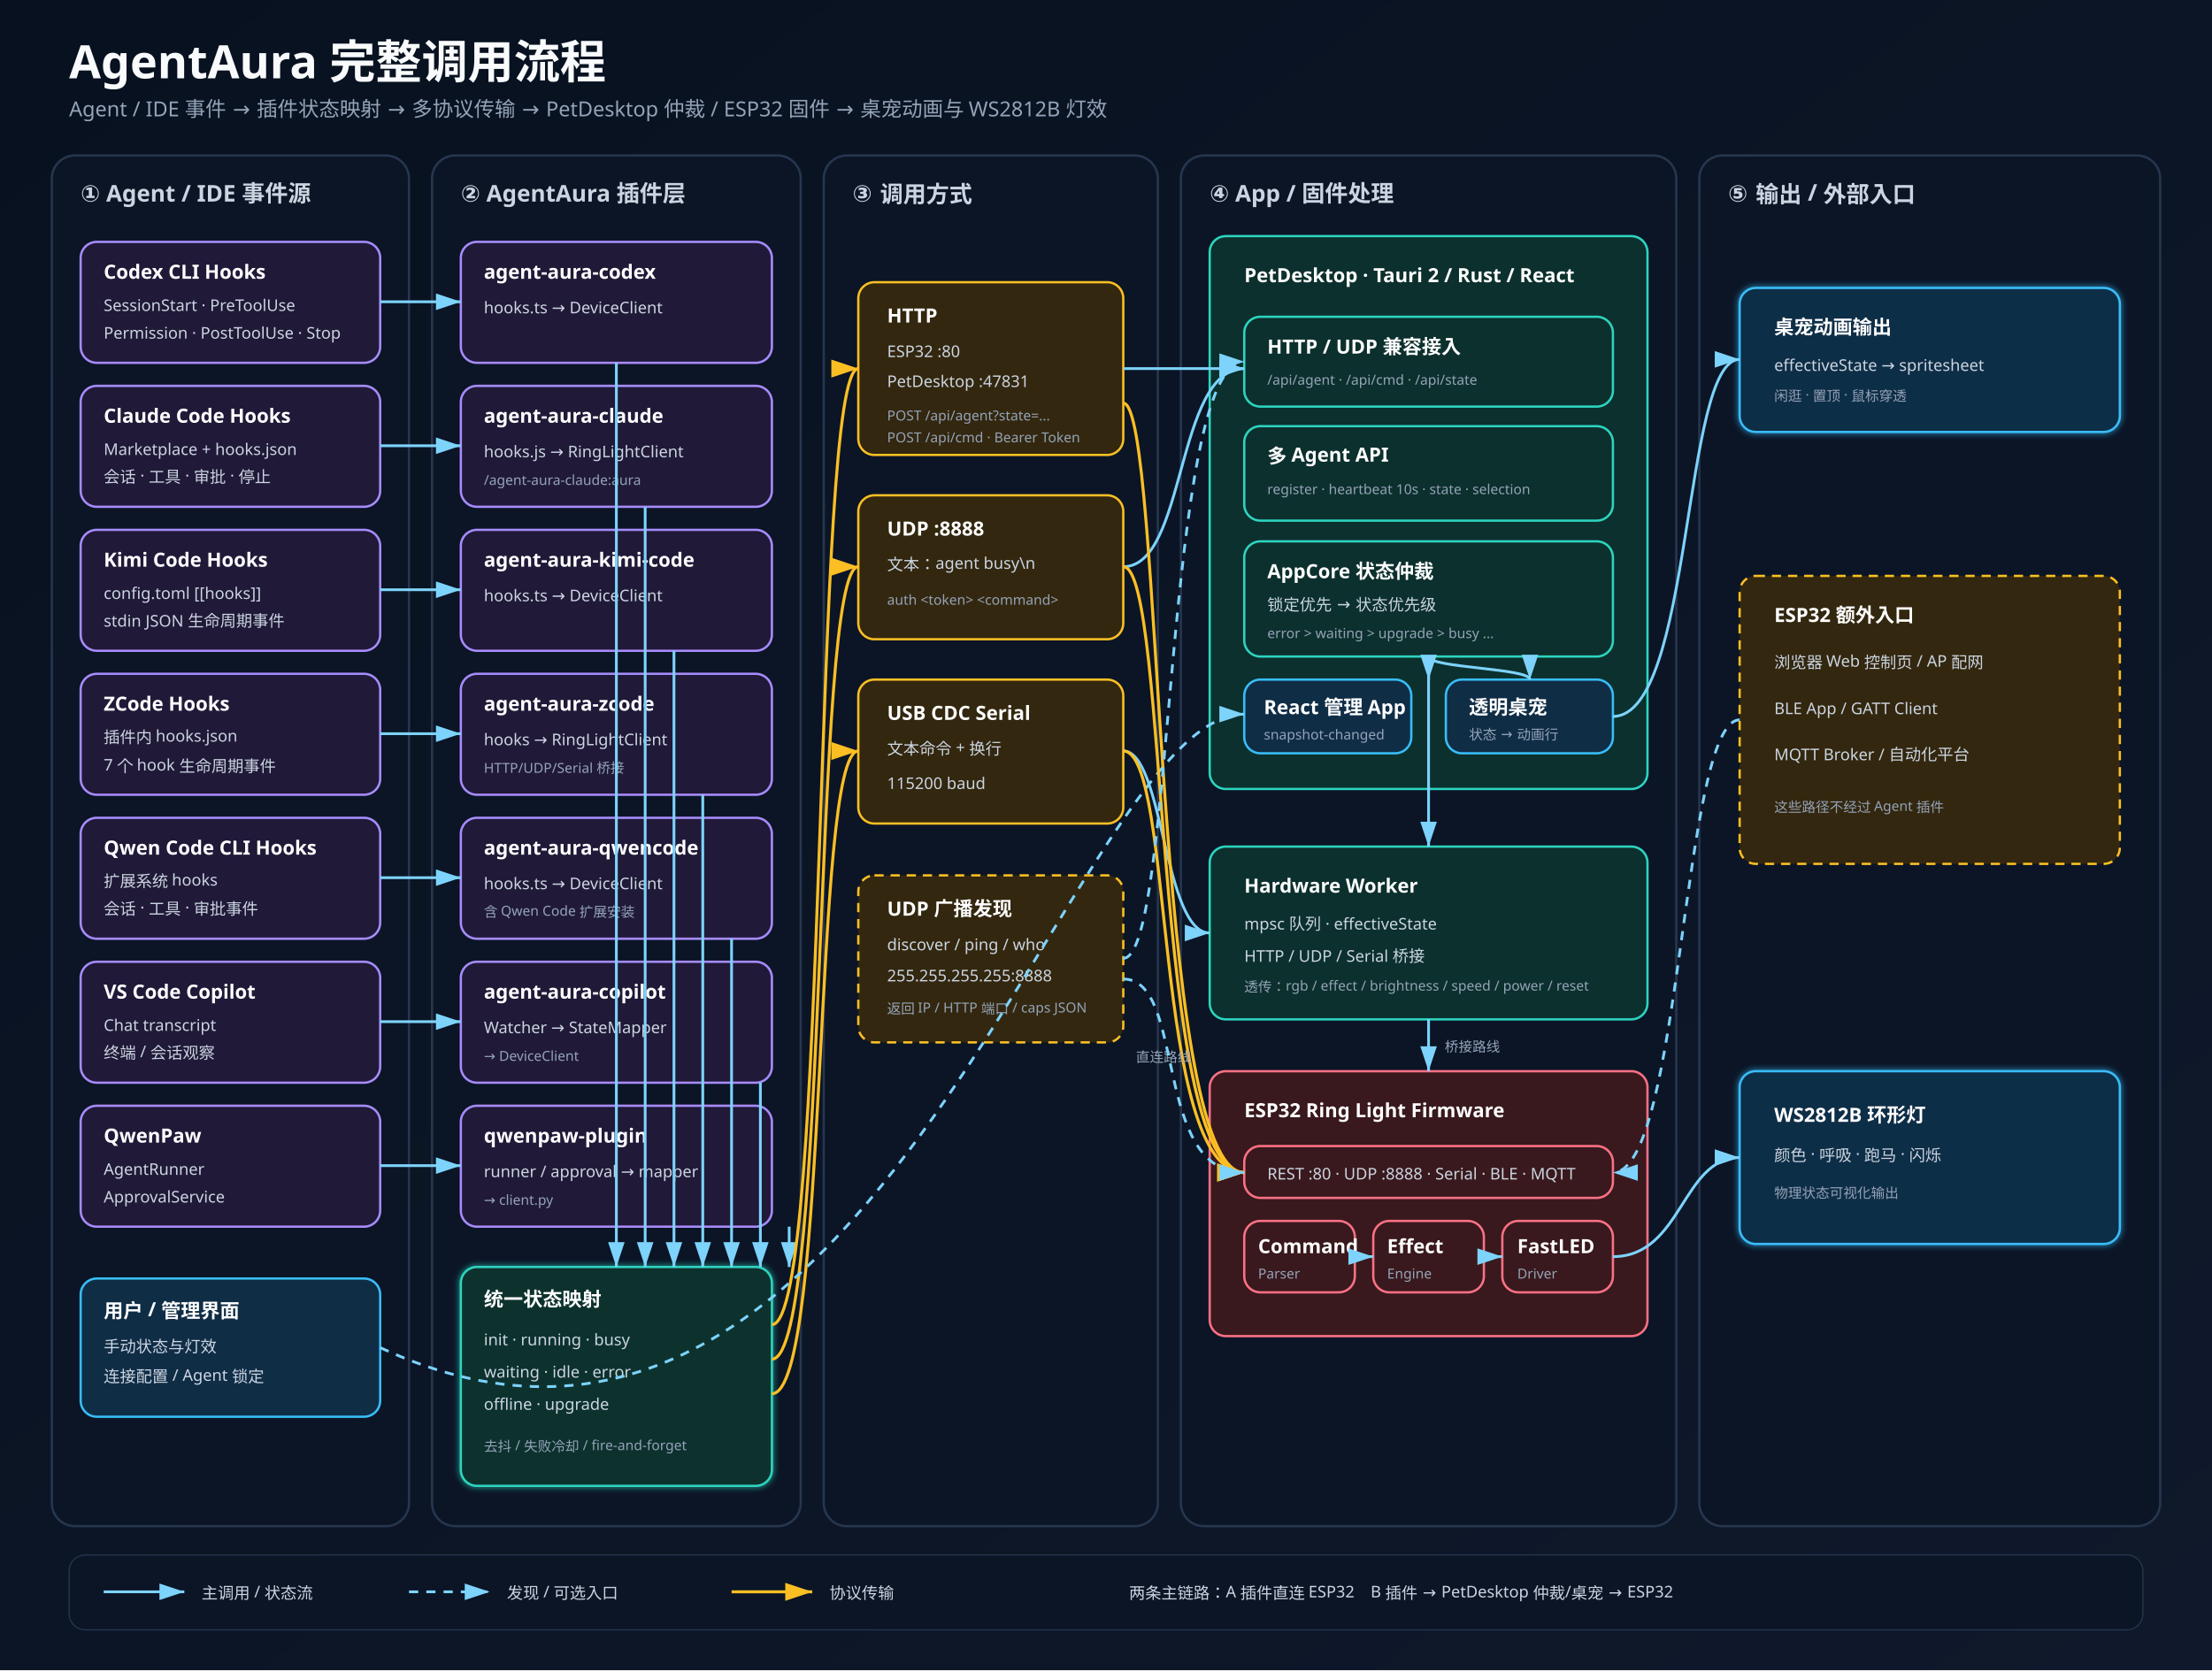
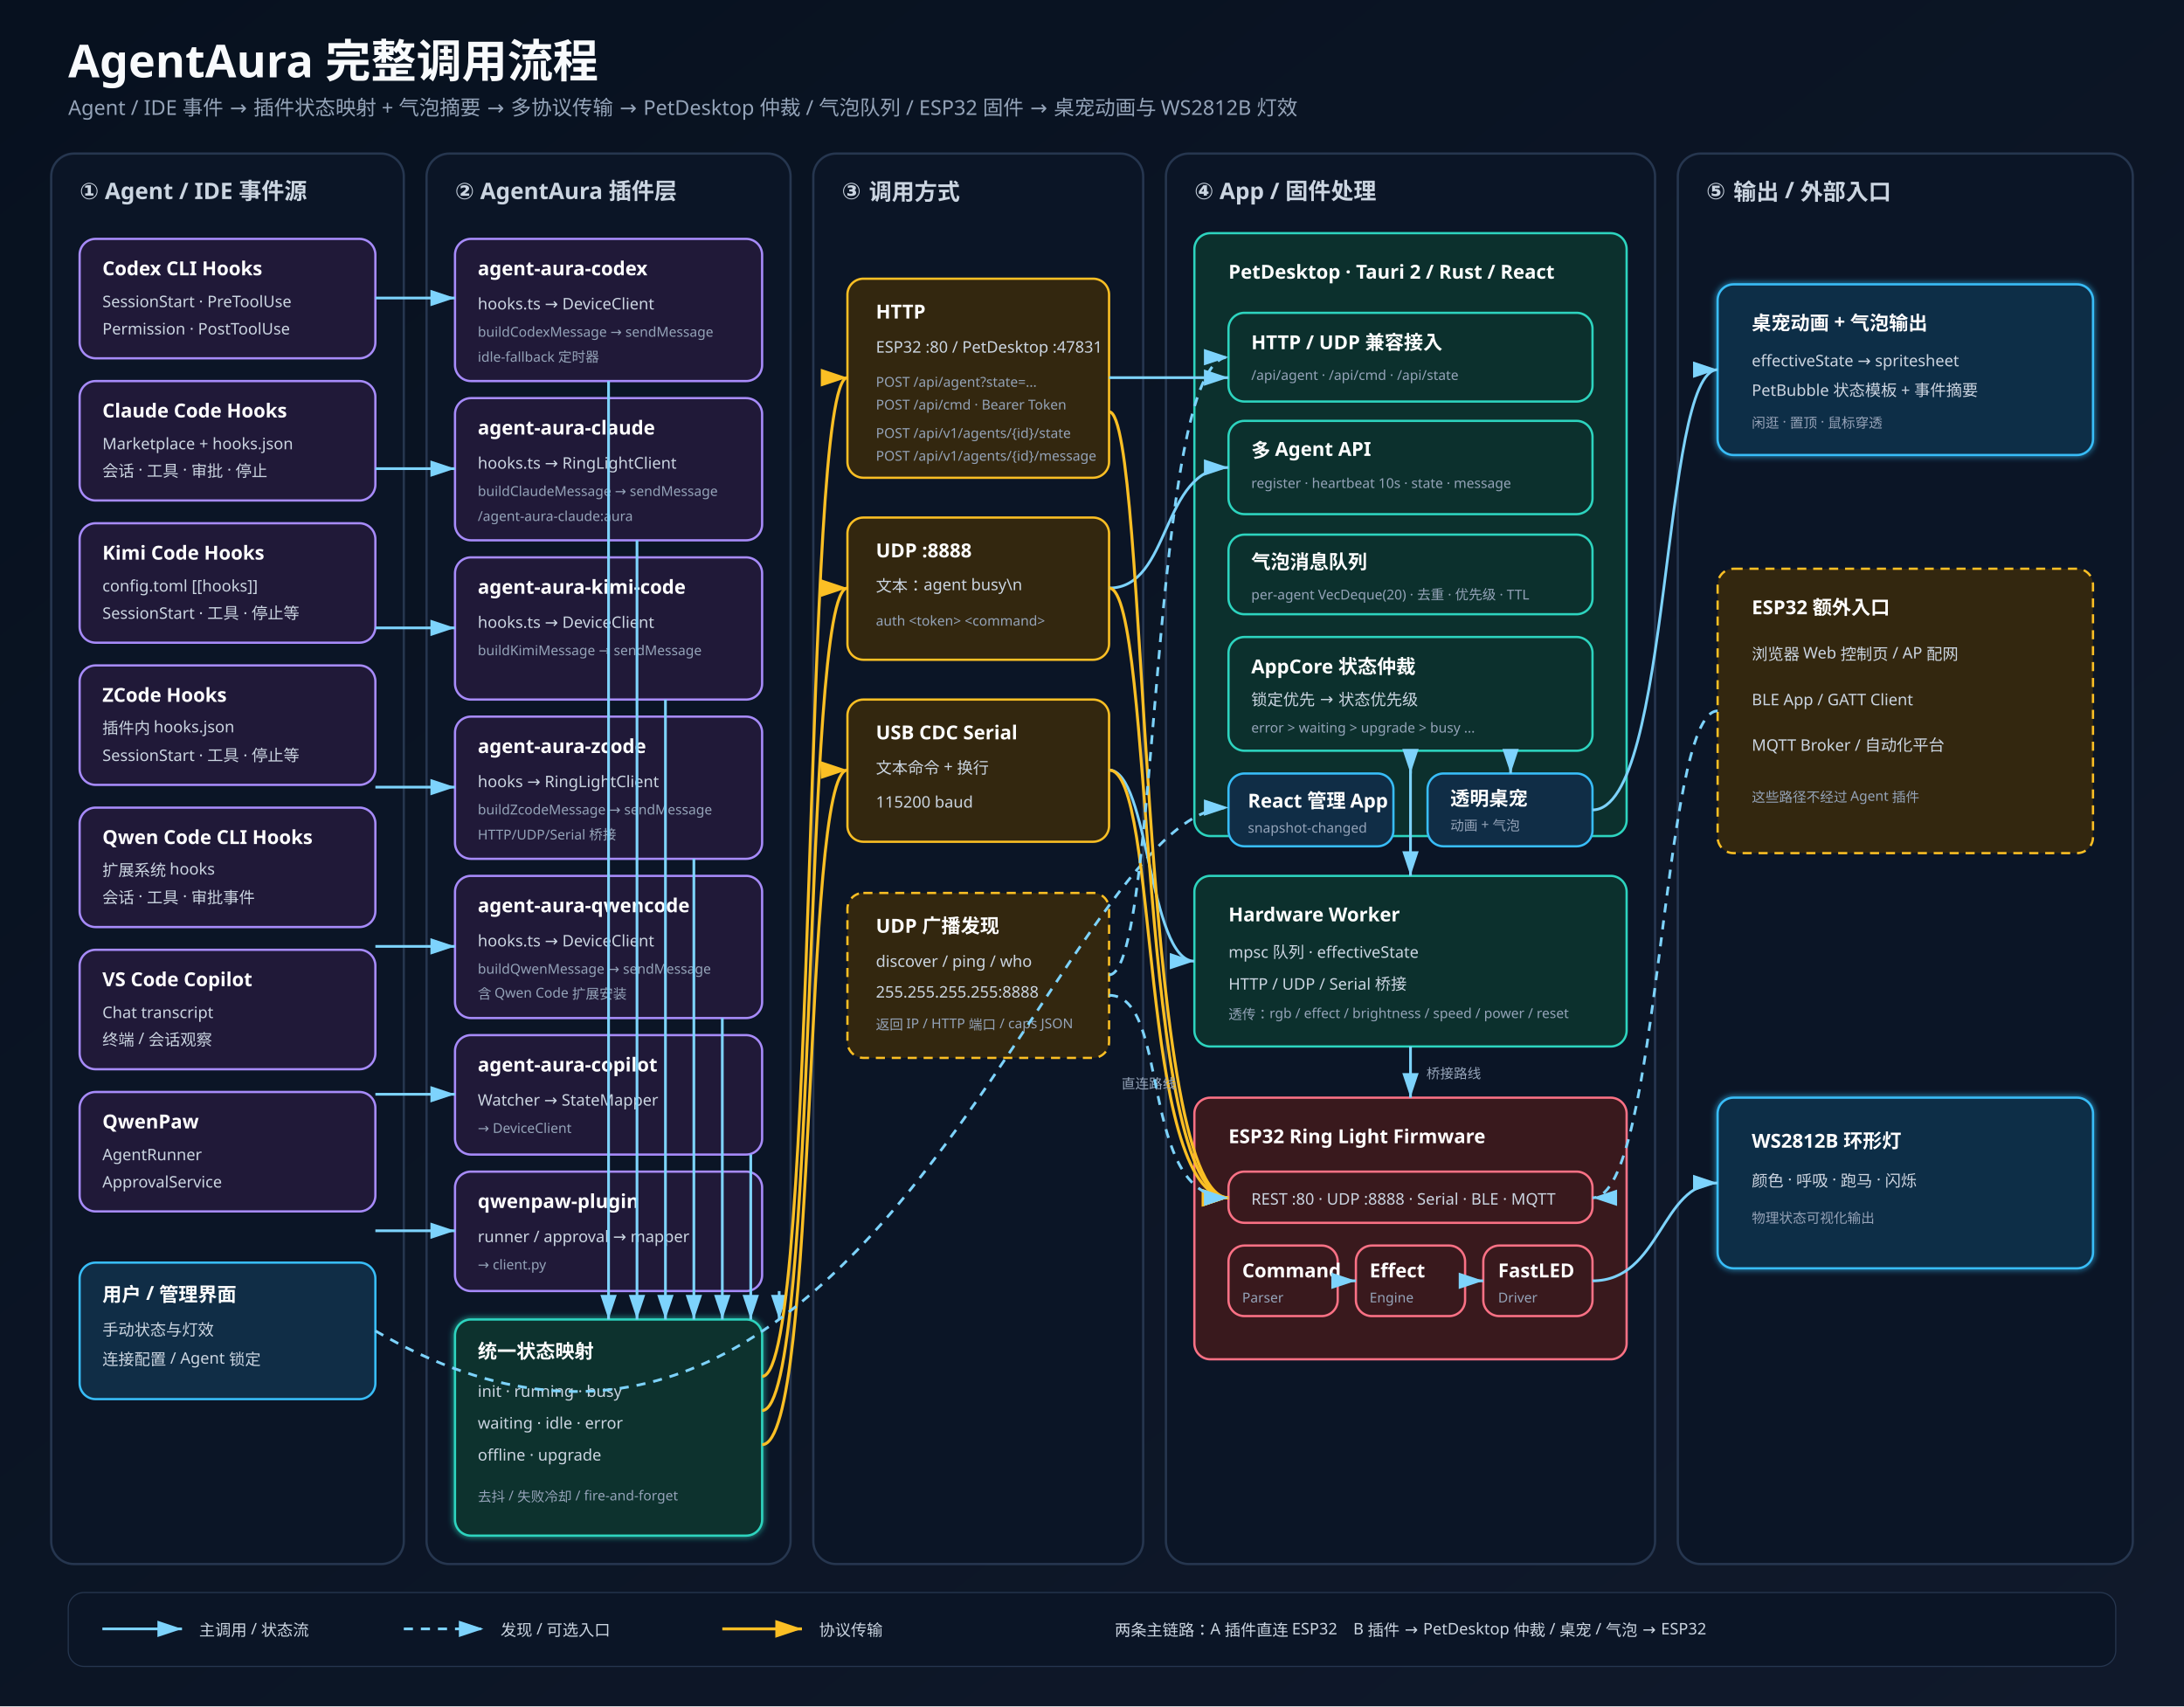
- <svg xmlns="http://www.w3.org/2000/svg" width="1920" height="1450" viewBox="0 0 1920 1450">
+ <svg xmlns="http://www.w3.org/2000/svg" width="1920" height="1500" viewBox="0 0 1920 1500">
  <defs>
    <linearGradient id="bg" x1="0" y1="0" x2="1" y2="1">
      <stop stop-color="#07111f" />
      <stop offset="1" stop-color="#10192b" />
    </linearGradient>
    <filter id="glow">
      <feGaussianBlur stdDeviation="3" result="b" />
      <feMerge>
        <feMergeNode in="b" />
        <feMergeNode in="SourceGraphic" />
      </feMerge>
    </filter>
    <marker id="arrow" markerWidth="10" markerHeight="10" refX="9" refY="3" orient="auto">
      <path d="M0,0 L0,6 L9,3 z" fill="#7dd3fc" />
    </marker>
    <marker id="arrowAmber" markerWidth="10" markerHeight="10" refX="9" refY="3" orient="auto">
      <path d="M0,0 L0,6 L9,3 z" fill="#fbbf24" />
    </marker>
    <style>
      .title{font:700 40px 'Microsoft YaHei',sans-serif;fill:#f8fafc}.sub{font:18px 'Microsoft YaHei',sans-serif;fill:#94a3b8}
      .lane{fill:#0b1526;stroke:#26364f;stroke-width:2}.laneTitle{font:700 20px 'Microsoft YaHei',sans-serif;fill:#cbd5e1}
      .box{rx:14;stroke-width:2}.agent{fill:#201938;stroke:#a78bfa}.proto{fill:#33270f;stroke:#fbbf24}.desk{fill:#0c302d;stroke:#2dd4bf}.hw{fill:#39191d;stroke:#fb7185}.out{fill:#102d46;stroke:#38bdf8}
      .h{font:700 17px 'Microsoft YaHei',sans-serif;fill:#fff}.t{font:14px 'Microsoft YaHei',sans-serif;fill:#cbd5e1}.tiny{font:12px 'Microsoft YaHei',sans-serif;fill:#94a3b8}
      .line{fill:none;stroke:#7dd3fc;stroke-width:2.4;marker-end:url(#arrow)}.amber{fill:none;stroke:#fbbf24;stroke-width:2.6;marker-end:url(#arrowAmber)}.dash{stroke-dasharray:8 7}
    </style>
  </defs>
-   <rect width="1920" height="1450" fill="url(#bg)" />
+   <rect width="1920" height="1500" fill="url(#bg)" />
  <text x="60" y="68" class="title">AgentAura 完整调用流程</text>
-   <text x="60" y="101" class="sub">Agent / IDE 事件 → 插件状态映射 → 多协议传输 → PetDesktop 仲裁 / ESP32 固件 → 桌宠动画与 WS2812B 灯效</text>
-   <rect x="45" y="135" width="310" height="1190" rx="20" class="lane" />
+   <text x="60" y="101" class="sub">Agent / IDE 事件 → 插件状态映射 + 气泡摘要 → 多协议传输 → PetDesktop 仲裁 / 气泡队列 / ESP32 固件 → 桌宠动画与 WS2812B 灯效</text>
+   <rect x="45" y="135" width="310" height="1240" rx="20" class="lane" />
  <text x="70" y="175" class="laneTitle">① Agent / IDE 事件源</text>
-   <rect x="375" y="135" width="320" height="1190" rx="20" class="lane" />
+   <rect x="375" y="135" width="320" height="1240" rx="20" class="lane" />
  <text x="400" y="175" class="laneTitle">② AgentAura 插件层</text>
-   <rect x="715" y="135" width="290" height="1190" rx="20" class="lane" />
+   <rect x="715" y="135" width="290" height="1240" rx="20" class="lane" />
  <text x="740" y="175" class="laneTitle">③ 调用方式</text>
-   <rect x="1025" y="135" width="430" height="1190" rx="20" class="lane" />
+   <rect x="1025" y="135" width="430" height="1240" rx="20" class="lane" />
  <text x="1050" y="175" class="laneTitle">④ App / 固件处理</text>
-   <rect x="1475" y="135" width="400" height="1190" rx="20" class="lane" />
+   <rect x="1475" y="135" width="400" height="1240" rx="20" class="lane" />
  <text x="1500" y="175" class="laneTitle">⑤ 输出 / 外部入口</text>
  <g>
    <rect x="70" y="210" width="260" height="105" class="box agent" />
    <text x="90" y="242" class="h">Codex CLI Hooks</text>
    <text x="90" y="270" class="t">SessionStart · PreToolUse</text>
-     <text x="90" y="294" class="t">Permission · PostToolUse · Stop</text>
+     <text x="90" y="294" class="t">Permission · PostToolUse</text>
  </g>
  <g>
    <rect x="70" y="335" width="260" height="105" class="box agent" />
    <text x="90" y="367" class="h">Claude Code Hooks</text>
    <text x="90" y="395" class="t">Marketplace + hooks.json</text>
    <text x="90" y="419" class="t">会话 · 工具 · 审批 · 停止</text>
  </g>
  <g>
    <rect x="70" y="460" width="260" height="105" class="box agent" />
    <text x="90" y="492" class="h">Kimi Code Hooks</text>
    <text x="90" y="520" class="t">config.toml [[hooks]]</text>
-     <text x="90" y="544" class="t">stdin JSON 生命周期事件</text>
+     <text x="90" y="544" class="t">SessionStart · 工具 · 停止等</text>
  </g>
  <g>
    <rect x="70" y="585" width="260" height="105" class="box agent" />
    <text x="90" y="617" class="h">ZCode Hooks</text>
    <text x="90" y="645" class="t">插件内 hooks.json</text>
-     <text x="90" y="669" class="t">7 个 hook 生命周期事件</text>
+     <text x="90" y="669" class="t">SessionStart · 工具 · 停止等</text>
  </g>
  <g>
    <rect x="70" y="710" width="260" height="105" class="box agent" />
    <text x="90" y="742" class="h">Qwen Code CLI Hooks</text>
    <text x="90" y="770" class="t">扩展系统 hooks</text>
    <text x="90" y="794" class="t">会话 · 工具 · 审批事件</text>
  </g>
  <g>
    <rect x="70" y="835" width="260" height="105" class="box agent" />
    <text x="90" y="867" class="h">VS Code Copilot</text>
    <text x="90" y="895" class="t">Chat transcript</text>
    <text x="90" y="919" class="t">终端 / 会话观察</text>
  </g>
  <g>
    <rect x="70" y="960" width="260" height="105" class="box agent" />
    <text x="90" y="992" class="h">QwenPaw</text>
    <text x="90" y="1020" class="t">AgentRunner</text>
    <text x="90" y="1044" class="t">ApprovalService</text>
  </g>
  <g>
    <rect x="70" y="1110" width="260" height="120" class="box out" />
    <text x="90" y="1144" class="h">用户 / 管理界面</text>
    <text x="90" y="1174" class="t">手动状态与灯效</text>
    <text x="90" y="1200" class="t">连接配置 / Agent 锁定</text>
  </g>
  <g>
-     <rect x="400" y="210" width="270" height="105" class="box agent" />
+     <rect x="400" y="210" width="270" height="125" class="box agent" />
    <text x="420" y="242" class="h">agent-aura-codex</text>
    <text x="420" y="272" class="t">hooks.ts → DeviceClient</text>
-   </g>
-   <g>
-     <rect x="400" y="335" width="270" height="105" class="box agent" />
-     <text x="420" y="367" class="h">agent-aura-claude</text>
-     <text x="420" y="397" class="t">hooks.js → RingLightClient</text>
-     <text x="420" y="421" class="tiny">/agent-aura-claude:aura</text>
-   </g>
-   <g>
-     <rect x="400" y="460" width="270" height="105" class="box agent" />
-     <text x="420" y="492" class="h">agent-aura-kimi-code</text>
-     <text x="420" y="522" class="t">hooks.ts → DeviceClient</text>
-   </g>
-   <g>
-     <rect x="400" y="585" width="270" height="105" class="box agent" />
-     <text x="420" y="617" class="h">agent-aura-zcode</text>
-     <text x="420" y="647" class="t">hooks → RingLightClient</text>
-     <text x="420" y="671" class="tiny">HTTP/UDP/Serial 桥接</text>
-   </g>
-   <g>
-     <rect x="400" y="710" width="270" height="105" class="box agent" />
-     <text x="420" y="742" class="h">agent-aura-qwencode</text>
-     <text x="420" y="772" class="t">hooks.ts → DeviceClient</text>
-     <text x="420" y="796" class="tiny">含 Qwen Code 扩展安装</text>
-   </g>
-   <g>
-     <rect x="400" y="835" width="270" height="105" class="box agent" />
-     <text x="420" y="867" class="h">agent-aura-copilot</text>
-     <text x="420" y="897" class="t">Watcher → StateMapper</text>
-     <text x="420" y="921" class="tiny">→ DeviceClient</text>
-   </g>
-   <g>
-     <rect x="400" y="960" width="270" height="105" class="box agent" />
-     <text x="420" y="992" class="h">qwenpaw-plugin</text>
-     <text x="420" y="1022" class="t">runner / approval → mapper</text>
-     <text x="420" y="1046" class="tiny">→ client.py</text>
+     <text x="420" y="296" class="tiny">buildCodexMessage → sendMessage</text>
+     <text x="420" y="318" class="tiny">idle-fallback 定时器</text>
+   </g>
+   <g>
+     <rect x="400" y="350" width="270" height="125" class="box agent" />
+     <text x="420" y="382" class="h">agent-aura-claude</text>
+     <text x="420" y="412" class="t">hooks.ts → RingLightClient</text>
+     <text x="420" y="436" class="tiny">buildClaudeMessage → sendMessage</text>
+     <text x="420" y="458" class="tiny">/agent-aura-claude:aura</text>
+   </g>
+   <g>
+     <rect x="400" y="490" width="270" height="125" class="box agent" />
+     <text x="420" y="522" class="h">agent-aura-kimi-code</text>
+     <text x="420" y="552" class="t">hooks.ts → DeviceClient</text>
+     <text x="420" y="576" class="tiny">buildKimiMessage → sendMessage</text>
+   </g>
+   <g>
+     <rect x="400" y="630" width="270" height="125" class="box agent" />
+     <text x="420" y="662" class="h">agent-aura-zcode</text>
+     <text x="420" y="692" class="t">hooks → RingLightClient</text>
+     <text x="420" y="716" class="tiny">buildZcodeMessage → sendMessage</text>
+     <text x="420" y="738" class="tiny">HTTP/UDP/Serial 桥接</text>
+   </g>
+   <g>
+     <rect x="400" y="770" width="270" height="125" class="box agent" />
+     <text x="420" y="802" class="h">agent-aura-qwencode</text>
+     <text x="420" y="832" class="t">hooks.ts → DeviceClient</text>
+     <text x="420" y="856" class="tiny">buildQwenMessage → sendMessage</text>
+     <text x="420" y="878" class="tiny">含 Qwen Code 扩展安装</text>
+   </g>
+   <g>
+     <rect x="400" y="910" width="270" height="105" class="box agent" />
+     <text x="420" y="942" class="h">agent-aura-copilot</text>
+     <text x="420" y="972" class="t">Watcher → StateMapper</text>
+     <text x="420" y="996" class="tiny">→ DeviceClient</text>
+   </g>
+   <g>
+     <rect x="400" y="1030" width="270" height="105" class="box agent" />
+     <text x="420" y="1062" class="h">qwenpaw-plugin</text>
+     <text x="420" y="1092" class="t">runner / approval → mapper</text>
+     <text x="420" y="1116" class="tiny">→ client.py</text>
  </g>
  <g filter="url(#glow)">
-     <rect x="400" y="1100" width="270" height="190" class="box desk" />
-     <text x="420" y="1134" class="h">统一状态映射</text>
-     <text x="420" y="1168" class="t">init · running · busy</text>
-     <text x="420" y="1196" class="t">waiting · idle · error</text>
-     <text x="420" y="1224" class="t">offline · upgrade</text>
-     <text x="420" y="1260" class="tiny">去抖 / 失败冷却 / fire-and-forget</text>
+     <rect x="400" y="1160" width="270" height="190" class="box desk" />
+     <text x="420" y="1194" class="h">统一状态映射</text>
+     <text x="420" y="1228" class="t">init · running · busy</text>
+     <text x="420" y="1256" class="t">waiting · idle · error</text>
+     <text x="420" y="1284" class="t">offline · upgrade</text>
+     <text x="420" y="1320" class="tiny">去抖 / 失败冷却 / fire-and-forget</text>
  </g>
  <path d="M330 262 H400" class="line" />
-   <path d="M330 387 H400" class="line" />
-   <path d="M330 512 H400" class="line" />
-   <path d="M330 637 H400" class="line" />
-   <path d="M330 762 H400" class="line" />
-   <path d="M330 887 H400" class="line" />
-   <path d="M330 1012 H400" class="line" />
-   <path d="M535 315 V1100" class="line" />
-   <path d="M560 440 V1100" class="line" />
-   <path d="M585 565 V1100" class="line" />
-   <path d="M610 690 V1100" class="line" />
-   <path d="M635 815 V1100" class="line" />
-   <path d="M660 940 V1100" class="line" />
-   <path d="M685 1065 V1100" class="line" />
-   <g>
-     <rect x="745" y="245" width="230" height="150" class="box proto" />
+   <path d="M330 412 H400" class="line" />
+   <path d="M330 552 H400" class="line" />
+   <path d="M330 692 H400" class="line" />
+   <path d="M330 832 H400" class="line" />
+   <path d="M330 962 H400" class="line" />
+   <path d="M330 1082 H400" class="line" />
+   <path d="M535 335 V1160" class="line" />
+   <path d="M560 475 V1160" class="line" />
+   <path d="M585 615 V1160" class="line" />
+   <path d="M610 755 V1160" class="line" />
+   <path d="M635 895 V1160" class="line" />
+   <path d="M660 1015 V1160" class="line" />
+   <path d="M685 1135 V1160" class="line" />
+   <g>
+     <rect x="745" y="245" width="230" height="175" class="box proto" />
    <text x="770" y="280" class="h">HTTP</text>
-     <text x="770" y="310" class="t">ESP32 :80</text>
-     <text x="770" y="336" class="t">PetDesktop :47831</text>
-     <text x="770" y="365" class="tiny">POST /api/agent?state=...</text>
-     <text x="770" y="384" class="tiny">POST /api/cmd · Bearer Token</text>
-   </g>
-   <g>
-     <rect x="745" y="430" width="230" height="125" class="box proto" />
-     <text x="770" y="465" class="h">UDP :8888</text>
-     <text x="770" y="495" class="t">文本：agent busy\n</text>
-     <text x="770" y="525" class="tiny">auth &lt;token&gt; &lt;command&gt;</text>
-   </g>
-   <g>
-     <rect x="745" y="590" width="230" height="125" class="box proto" />
-     <text x="770" y="625" class="h">USB CDC Serial</text>
-     <text x="770" y="655" class="t">文本命令 + 换行</text>
-     <text x="770" y="685" class="t">115200 baud</text>
-   </g>
-   <g>
-     <rect x="745" y="760" width="230" height="145" class="box proto" stroke-dasharray="8 6" />
-     <text x="770" y="795" class="h">UDP 广播发现</text>
-     <text x="770" y="825" class="t">discover / ping / who</text>
-     <text x="770" y="852" class="t">255.255.255.255:8888</text>
-     <text x="770" y="880" class="tiny">返回 IP / HTTP 端口 / caps JSON</text>
-   </g>
-   <path d="M670 1150 C720 1150 705 320 745 320" class="amber" />
-   <path d="M670 1180 C720 1180 705 492 745 492" class="amber" />
-   <path d="M670 1210 C720 1210 705 652 745 652" class="amber" />
-   <g>
-     <rect x="1050" y="205" width="380" height="480" class="box desk" />
+     <text x="770" y="310" class="t">ESP32 :80 / PetDesktop :47831</text>
+     <text x="770" y="340" class="tiny">POST /api/agent?state=...</text>
+     <text x="770" y="360" class="tiny">POST /api/cmd · Bearer Token</text>
+     <text x="770" y="385" class="tiny">POST /api/v1/agents/{id}/state</text>
+     <text x="770" y="405" class="tiny">POST /api/v1/agents/{id}/message</text>
+   </g>
+   <g>
+     <rect x="745" y="455" width="230" height="125" class="box proto" />
+     <text x="770" y="490" class="h">UDP :8888</text>
+     <text x="770" y="520" class="t">文本：agent busy\n</text>
+     <text x="770" y="550" class="tiny">auth &lt;token&gt; &lt;command&gt;</text>
+   </g>
+   <g>
+     <rect x="745" y="615" width="230" height="125" class="box proto" />
+     <text x="770" y="650" class="h">USB CDC Serial</text>
+     <text x="770" y="680" class="t">文本命令 + 换行</text>
+     <text x="770" y="710" class="t">115200 baud</text>
+   </g>
+   <g>
+     <rect x="745" y="785" width="230" height="145" class="box proto" stroke-dasharray="8 6" />
+     <text x="770" y="820" class="h">UDP 广播发现</text>
+     <text x="770" y="850" class="t">discover / ping / who</text>
+     <text x="770" y="877" class="t">255.255.255.255:8888</text>
+     <text x="770" y="905" class="tiny">返回 IP / HTTP 端口 / caps JSON</text>
+   </g>
+   <path d="M670 1210 C720 1210 705 332 745 332" class="amber" />
+   <path d="M670 1240 C720 1240 705 517 745 517" class="amber" />
+   <path d="M670 1270 C720 1270 705 677 745 677" class="amber" />
+   <g>
+     <rect x="1050" y="205" width="380" height="530" class="box desk" />
    <text x="1080" y="245" class="h">PetDesktop · Tauri 2 / Rust / React</text>
    <rect x="1080" y="275" width="320" height="78" class="box desk" />
    <text x="1100" y="307" class="h">HTTP / UDP 兼容接入</text>
    <text x="1100" y="334" class="tiny">/api/agent · /api/cmd · /api/state</text>
    <rect x="1080" y="370" width="320" height="82" class="box desk" />
    <text x="1100" y="402" class="h">多 Agent API</text>
-     <text x="1100" y="429" class="tiny">register · heartbeat 10s · state · selection</text>
-     <rect x="1080" y="470" width="320" height="100" class="box desk" />
-     <text x="1100" y="502" class="h">AppCore 状态仲裁</text>
-     <text x="1100" y="530" class="t">锁定优先 → 状态优先级</text>
-     <text x="1100" y="554" class="tiny">error &gt; waiting &gt; upgrade &gt; busy ...</text>
-     <rect x="1080" y="590" width="145" height="64" class="box out" />
-     <text x="1097" y="620" class="h">React 管理 App</text>
-     <text x="1097" y="642" class="tiny">snapshot-changed</text>
-     <rect x="1255" y="590" width="145" height="64" class="box out" />
-     <text x="1275" y="620" class="h">透明桌宠</text>
-     <text x="1275" y="642" class="tiny">状态 → 动画行</text>
-   </g>
-   <g>
-     <rect x="1050" y="735" width="380" height="150" class="box desk" />
-     <text x="1080" y="775" class="h">Hardware Worker</text>
-     <text x="1080" y="807" class="t">mpsc 队列 · effectiveState</text>
-     <text x="1080" y="835" class="t">HTTP / UDP / Serial 桥接</text>
-     <text x="1080" y="861" class="tiny">透传：rgb / effect / brightness / speed / power / reset</text>
-   </g>
-   <path d="M975 320 H1080" class="line" />
-   <path d="M975 492 C1030 492 1020 320 1080 320" class="line" />
-   <path d="M975 652 C1010 652 1010 810 1050 810" class="line" />
-   <path d="M1240 570 V590" class="line" />
-   <path d="M1240 570 C1240 580 1328 580 1328 590" class="line" />
-   <path d="M1240 570 V735" class="line" />
-   <path d="M330 1170 C760 1370 930 620 1080 620" class="line dash" />
-   <g>
-     <rect x="1050" y="930" width="380" height="230" class="box hw" />
-     <text x="1080" y="970" class="h">ESP32 Ring Light Firmware</text>
-     <rect x="1080" y="995" width="320" height="45" class="box hw" />
-     <text x="1100" y="1024" class="t">REST :80 · UDP :8888 · Serial · BLE · MQTT</text>
-     <rect x="1080" y="1060" width="96" height="62" class="box hw" />
-     <text x="1092" y="1088" class="h">Command</text>
-     <text x="1092" y="1110" class="tiny">Parser</text>
-     <rect x="1192" y="1060" width="96" height="62" class="box hw" />
-     <text x="1204" y="1088" class="h">Effect</text>
-     <text x="1204" y="1110" class="tiny">Engine</text>
-     <rect x="1304" y="1060" width="96" height="62" class="box hw" />
-     <text x="1317" y="1088" class="h">FastLED</text>
-     <text x="1317" y="1110" class="tiny">Driver</text>
-   </g>
-   <path d="M975 350 C1010 350 1000 1018 1080 1018" class="amber" />
-   <path d="M975 492 C1015 492 1000 1018 1080 1018" class="amber" />
-   <path d="M975 652 C1020 652 1000 1018 1080 1018" class="amber" />
-   <text x="986" y="922" class="tiny">直连路线</text>
-   <path d="M1240 885 V930" class="line" />
-   <text x="1254" y="913" class="tiny">桥接路线</text>
-   <path d="M1176 1091 H1192" class="line" />
-   <path d="M1288 1091 H1304" class="line" />
+     <text x="1100" y="429" class="tiny">register · heartbeat 10s · state · message</text>
+     <rect x="1080" y="470" width="320" height="70" class="box desk" />
+     <text x="1100" y="500" class="h">气泡消息队列</text>
+     <text x="1100" y="527" class="tiny">per-agent VecDeque(20) · 去重 · 优先级 · TTL</text>
+     <rect x="1080" y="560" width="320" height="100" class="box desk" />
+     <text x="1100" y="592" class="h">AppCore 状态仲裁</text>
+     <text x="1100" y="620" class="t">锁定优先 → 状态优先级</text>
+     <text x="1100" y="644" class="tiny">error &gt; waiting &gt; upgrade &gt; busy ...</text>
+     <rect x="1080" y="680" width="145" height="64" class="box out" />
+     <text x="1097" y="710" class="h">React 管理 App</text>
+     <text x="1097" y="732" class="tiny">snapshot-changed</text>
+     <rect x="1255" y="680" width="145" height="64" class="box out" />
+     <text x="1275" y="708" class="h">透明桌宠</text>
+     <text x="1275" y="730" class="tiny">动画 + 气泡</text>
+   </g>
+   <g>
+     <rect x="1050" y="770" width="380" height="150" class="box desk" />
+     <text x="1080" y="810" class="h">Hardware Worker</text>
+     <text x="1080" y="842" class="t">mpsc 队列 · effectiveState</text>
+     <text x="1080" y="870" class="t">HTTP / UDP / Serial 桥接</text>
+     <text x="1080" y="896" class="tiny">透传：rgb / effect / brightness / speed / power / reset</text>
+   </g>
+   <path d="M975 332 H1080" class="line" />
+   <path d="M975 517 C1030 517 1020 411 1080 411" class="line" />
+   <path d="M975 677 C1010 677 1010 845 1050 845" class="line" />
+   <path d="M1240 660 V680" class="line" />
+   <path d="M1328 660 C1328 670 1328 670 1328 680" class="line" />
+   <path d="M1240 660 V770" class="line" />
+   <path d="M330 1170 C760 1420 930 710 1080 710" class="line dash" />
+   <g>
+     <rect x="1050" y="965" width="380" height="230" class="box hw" />
+     <text x="1080" y="1005" class="h">ESP32 Ring Light Firmware</text>
+     <rect x="1080" y="1030" width="320" height="45" class="box hw" />
+     <text x="1100" y="1059" class="t">REST :80 · UDP :8888 · Serial · BLE · MQTT</text>
+     <rect x="1080" y="1095" width="96" height="62" class="box hw" />
+     <text x="1092" y="1123" class="h">Command</text>
+     <text x="1092" y="1145" class="tiny">Parser</text>
+     <rect x="1192" y="1095" width="96" height="62" class="box hw" />
+     <text x="1204" y="1123" class="h">Effect</text>
+     <text x="1204" y="1145" class="tiny">Engine</text>
+     <rect x="1304" y="1095" width="96" height="62" class="box hw" />
+     <text x="1317" y="1123" class="h">FastLED</text>
+     <text x="1317" y="1145" class="tiny">Driver</text>
+   </g>
+   <path d="M975 362 C1010 362 1000 1053 1080 1053" class="amber" />
+   <path d="M975 517 C1015 517 1000 1053 1080 1053" class="amber" />
+   <path d="M975 677 C1020 677 1000 1053 1080 1053" class="amber" />
+   <text x="986" y="957" class="tiny">直连路线</text>
+   <path d="M1240 920 V965" class="line" />
+   <text x="1254" y="948" class="tiny">桥接路线</text>
+   <path d="M1176 1126 H1192" class="line" />
+   <path d="M1288 1126 H1304" class="line" />
  <g filter="url(#glow)">
-     <rect x="1510" y="250" width="330" height="125" class="box out" />
-     <text x="1540" y="290" class="h">桌宠动画输出</text>
+     <rect x="1510" y="250" width="330" height="150" class="box out" />
+     <text x="1540" y="290" class="h">桌宠动画 + 气泡输出</text>
    <text x="1540" y="322" class="t">effectiveState → spritesheet</text>
-     <text x="1540" y="348" class="tiny">闲逛 · 置顶 · 鼠标穿透</text>
+     <text x="1540" y="348" class="t">PetBubble 状态模板 + 事件摘要</text>
+     <text x="1540" y="376" class="tiny">闲逛 · 置顶 · 鼠标穿透</text>
  </g>
  <g filter="url(#glow)">
-     <rect x="1510" y="930" width="330" height="150" class="box out" />
-     <text x="1540" y="974" class="h">WS2812B 环形灯</text>
-     <text x="1540" y="1008" class="t">颜色 · 呼吸 · 跑马 · 闪烁</text>
-     <text x="1540" y="1040" class="tiny">物理状态可视化输出</text>
+     <rect x="1510" y="965" width="330" height="150" class="box out" />
+     <text x="1540" y="1009" class="h">WS2812B 环形灯</text>
+     <text x="1540" y="1043" class="t">颜色 · 呼吸 · 跑马 · 闪烁</text>
+     <text x="1540" y="1075" class="tiny">物理状态可视化输出</text>
  </g>
  <g>
    <rect x="1510" y="500" width="330" height="250" class="box proto" stroke-dasharray="8 6" />
    <text x="1540" y="540" class="h">ESP32 额外入口</text>
    <text x="1540" y="580" class="t">浏览器 Web 控制页 / AP 配网</text>
    <text x="1540" y="620" class="t">BLE App / GATT Client</text>
    <text x="1540" y="660" class="t">MQTT Broker / 自动化平台</text>
    <text x="1540" y="705" class="tiny">这些路径不经过 Agent 插件</text>
  </g>
-   <path d="M1400 622 C1470 622 1460 312 1510 312" class="line" />
-   <path d="M1400 1091 C1460 1091 1460 1005 1510 1005" class="line" />
-   <path d="M1510 625 C1460 625 1460 1018 1400 1018" class="line dash" />
-   <path d="M975 832 C1020 832 1010 314 1080 314" class="line dash" />
-   <path d="M975 850 C1030 850 1000 1018 1080 1018" class="line dash" />
-   <rect x="60" y="1350" width="1800" height="65" rx="14" fill="#0b1526" stroke="#26364f" />
-   <path d="M90 1382 H160" class="line" />
-   <text x="175" y="1388" class="t">主调用 / 状态流</text>
-   <path d="M355 1382 H425" class="line dash" />
-   <text x="440" y="1388" class="t">发现 / 可选入口</text>
-   <path d="M635 1382 H705" class="amber" />
-   <text x="720" y="1388" class="t">协议传输</text>
-   <text x="980" y="1388" class="t">两条主链路：A 插件直连 ESP32　B 插件 → PetDesktop 仲裁/桌宠 → ESP32</text>
+   <path d="M1400 712 C1470 712 1460 325 1510 325" class="line" />
+   <path d="M1400 1126 C1460 1126 1460 1040 1510 1040" class="line" />
+   <path d="M1510 625 C1460 625 1460 1053 1400 1053" class="line dash" />
+   <path d="M975 857 C1020 857 1010 314 1080 314" class="line dash" />
+   <path d="M975 875 C1030 875 1000 1053 1080 1053" class="line dash" />
+   <rect x="60" y="1400" width="1800" height="65" rx="14" fill="#0b1526" stroke="#26364f" />
+   <path d="M90 1432 H160" class="line" />
+   <text x="175" y="1438" class="t">主调用 / 状态流</text>
+   <path d="M355 1432 H425" class="line dash" />
+   <text x="440" y="1438" class="t">发现 / 可选入口</text>
+   <path d="M635 1432 H705" class="amber" />
+   <text x="720" y="1438" class="t">协议传输</text>
+   <text x="980" y="1438" class="t">两条主链路：A 插件直连 ESP32　B 插件 → PetDesktop 仲裁 / 桌宠 / 气泡 → ESP32</text>
</svg>
